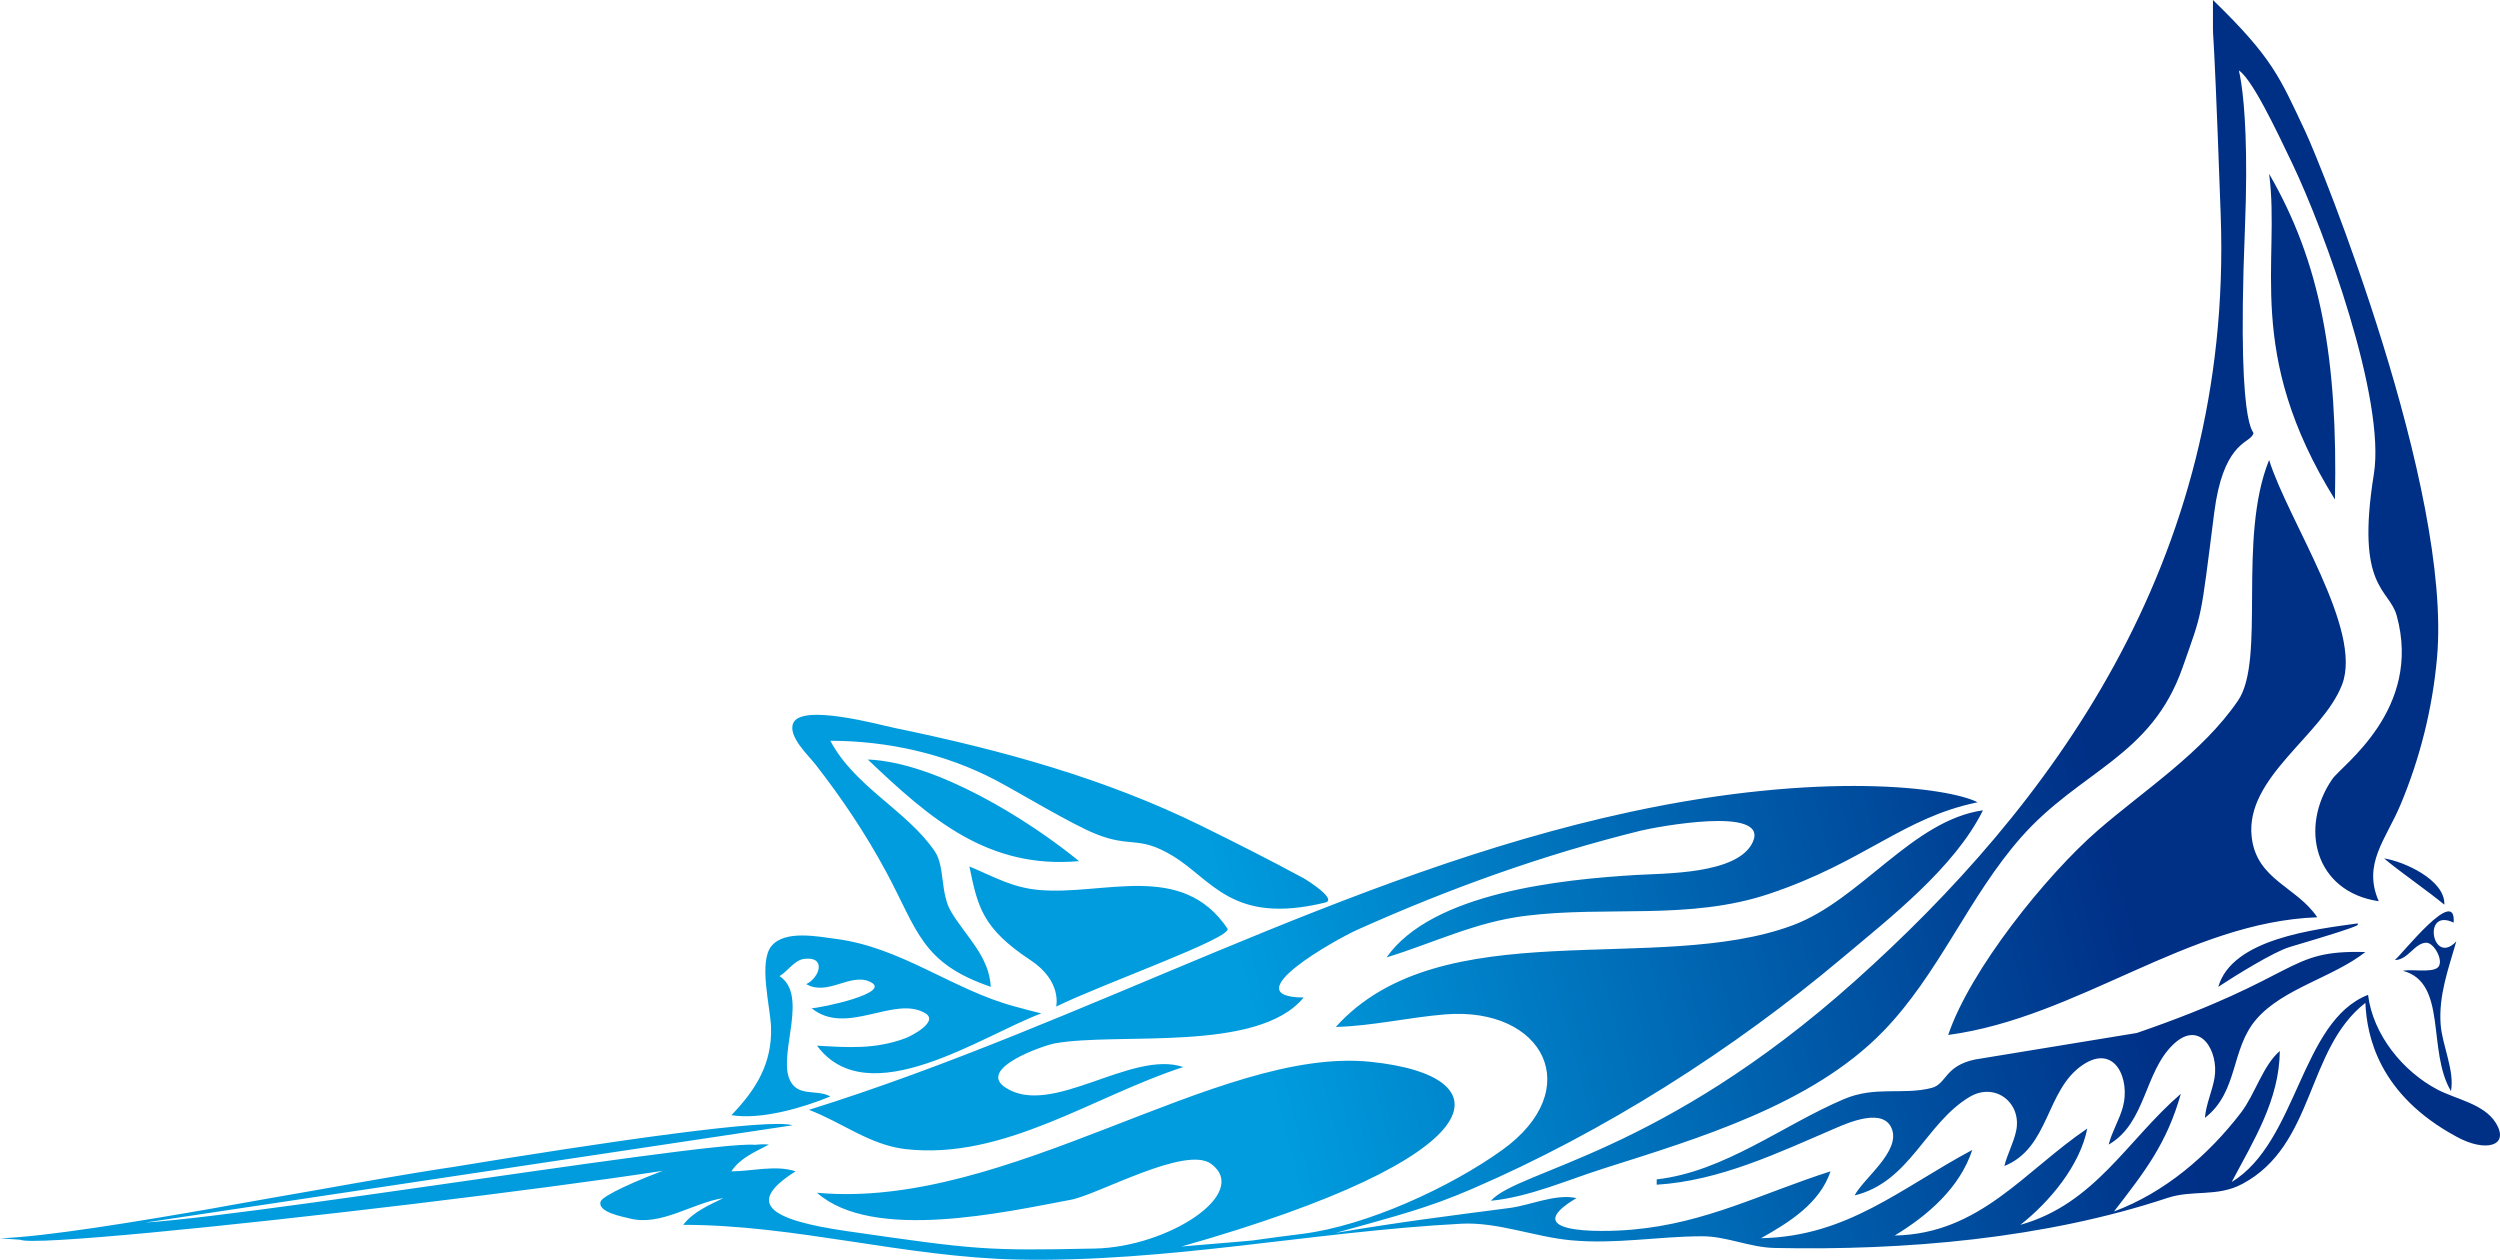
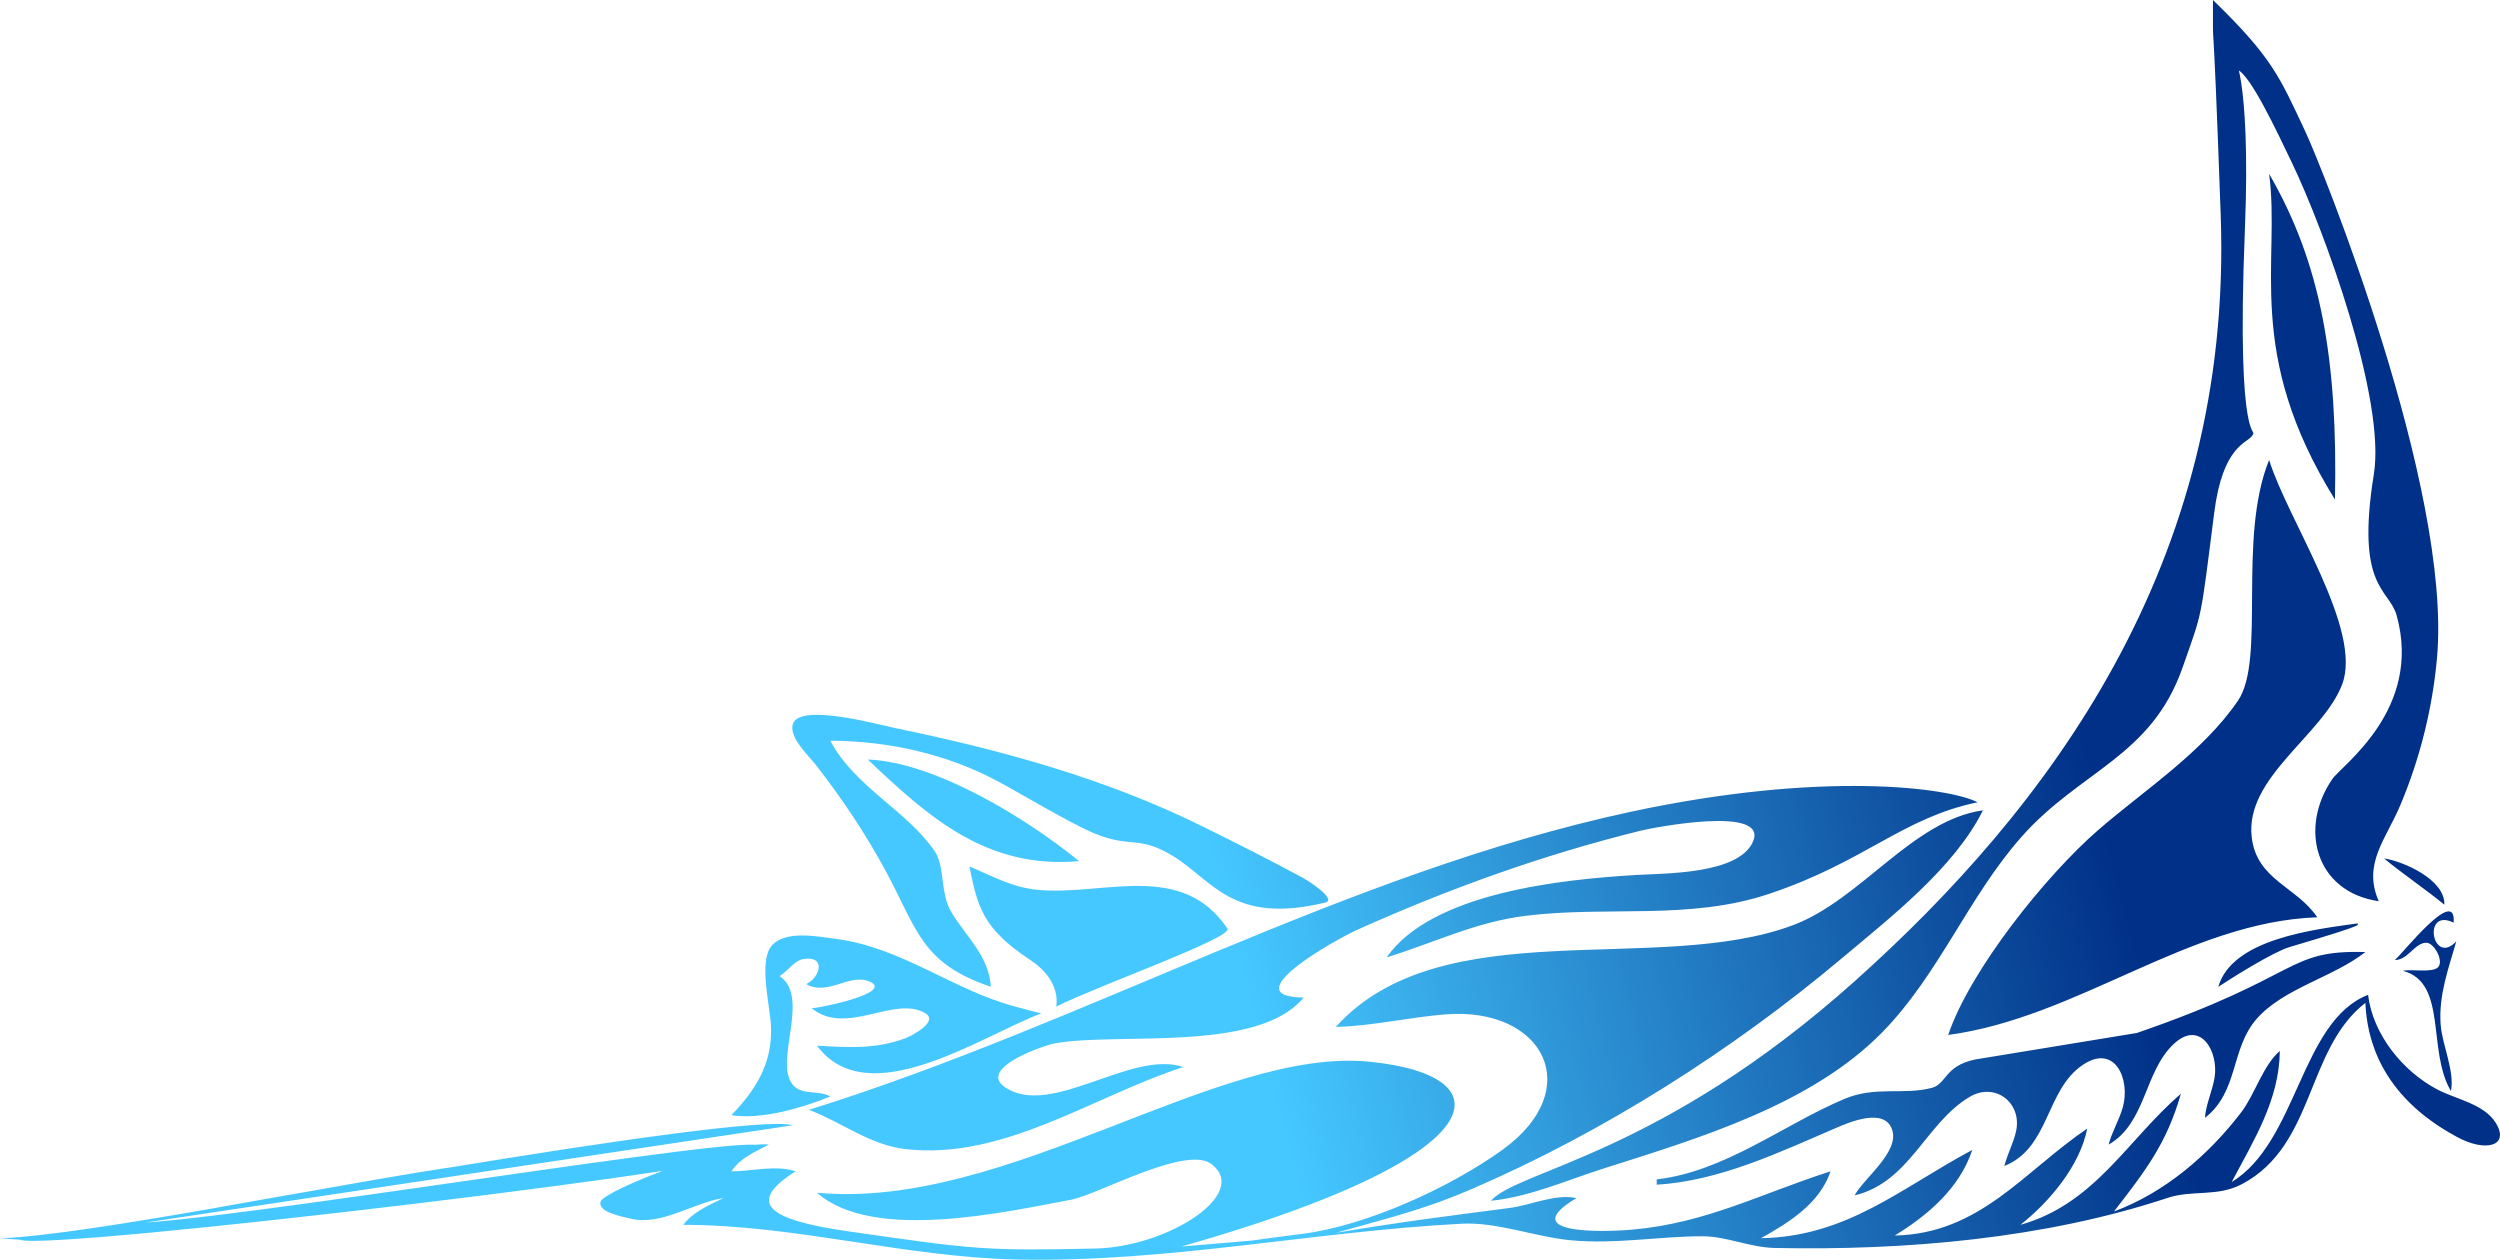
<svg xmlns="http://www.w3.org/2000/svg" viewBox="11.96 124.47 474.481 239.092">
  <defs>
    <linearGradient id="a" gradientUnits="userSpaceOnUse" x1="518.924" y1="133" x2="518.924" y2="604.06" gradientTransform="matrix(.1275 .49129 -.34193 .08874 392.722 19.085)">
-       <stop offset="0" style="stop-color:#002f86" />
-       <stop offset="1" style="stop-color:#009cde" />
+       <stop offset="0" style="stop-color: rgb(0, 48, 135);" />
+       <stop offset="1" style="stop-color: rgb(69, 200, 255);" />
    </linearGradient>
  </defs>
  <path style="stroke:none;fill:url(#a)" d="M431.961 124.47c.021 13.603-.211-6.405 1.473 40.839 2.364 66.342-32.953 112.691-69.345 145.282-36.958 33.1-63.979 35.919-69.169 41.775 7.247-.705 14.415-3.904 21.317-6.1 17.999-5.729 39.528-12.084 53.07-25.988 10.713-11 16.228-25.553 26.281-36.937 11.18-12.66 24.654-15.179 30.609-32.18 3.829-10.934 3.326-8.369 6.011-29.424 1.623-12.723 6.225-13.128 7.188-14.55 1.324-1.955-3.133 4.434-1.367-39.314 1.196-29.634-2.576-34.107-1.5-30.206 2.472.845 7.627 11.858 10.456 17.765 6.143 12.826 17.795 44.847 15.517 59.01-3.501 21.77 2.899 21.671 4.33 26.85 4.922 17.808-10.407 28.407-12.22 31.041-6.319 9.182-3.336 21.384 8.818 23.185-3.1-7.078 1.322-11.662 4.108-18.272a93.793 93.793 0 0 0 6.948-27.915c2.892-32.23-22.11-93.767-24.97-99.848-4.912-10.441-6.255-14.039-17.555-25.013m10.659 32.992c2.218 16.712-4.845 33.885 12.496 61.816.555-26.702-2.698-44.918-12.496-61.816m0 54.309c-6.068 14.992-.578 37.882-5.909 45.681-6.76 9.885-17.683 16.884-26.575 24.594-9.782 8.482-24.274 26.509-28.423 38.851 24.641-3.304 45.541-21.464 70.043-22.333-3.878-5.813-11.515-7.071-12.443-15.227-1.291-11.335 13.442-19.281 17.154-28.932 4.007-10.415-10.231-31.073-13.847-42.634M200.006 311.76c-.327-5.823-4.667-9.49-7.514-14.212-2.111-3.503-1.169-8.611-3.096-11.462-5.241-7.759-15.208-12.246-19.844-21.021 10.793 0 21.866 2.447 31.469 7.521 4.431 2.342 14.198 8.248 18.82 10.126 6.825 2.77 8.149.243 14.678 4.189 7.574 4.577 11.298 13.153 28.947 8.869 2.34-.567-3.137-4.102-4.238-4.698-6.303-3.41-12.699-6.636-19.126-9.803-18.534-9.135-38.229-14.484-58.369-18.643-2.979-.616-17.729-4.707-19.247-.86-.987 2.502 2.953 6.126 4.307 7.867 5.014 6.445 9.48 13.114 13.353 20.302 5.981 11.102 6.648 17.323 19.86 21.825m-23.348-43.142c11.819 11.241 22.782 20.831 40.096 19.287-9.639-7.873-27.104-18.773-40.096-19.287m-11.167 66.49c6.179 2.332 11.575 6.67 18.272 7.447 18.717 2.173 35.733-10.073 52.786-15.568-9.908-3.356-25.025 9.709-33.807 3.866-5.379-3.578 7.227-7.969 9.444-8.364 12.137-2.157 38.503 1.866 47.204-8.698-13.532-.083 6.234-11.087 10.151-12.845 17.416-7.819 35.282-14.248 53.802-18.816 2.466-.608 24.579-4.899 21.264 2.198-2.854 6.112-16.695 5.874-22.28 6.215-13.703.834-38.555 3.265-47.202 15.634 9.022-2.775 16.842-6.713 26.393-7.894 15.604-1.93 31.064.9 46.188-4.158 18.164-6.074 25.392-14.473 39.59-17.387-5.389-2.782-29.417-6.048-65.984 1.836-54.086 11.661-103.016 40.052-155.821 56.534m99.99-15.734c6.836-.157 13.926-1.835 20.81-2.383 18.601-1.481 26.851 14.199 10.769 25.747-9.957 7.15-25.814 14.39-37.943 15.91-15.455 1.939-2.237.627-22.921 2.401 60.115-17.058 61.924-32.36 35.883-35.055-29.018-3.003-68.887 28.218-105.065 24.849 10.618 9.405 35.851 3.634 48.218 1.326 5.088-.95 21.806-10.398 26.625-6.785 7.495 5.616-8.247 15.763-22.057 16.049-20.864.431-22.39.267-47.166-3.314-14.885-2.15-19.176-5.344-9.681-11.337-3.734-1.265-8.283-.001-12.181 0 1.714-2.592 4.44-3.646 7.106-5.075-6.589-.88-31.23 8.629-31.923 10.803-.657 2.058 4.304 2.893 5.529 3.214 5.874 1.543 11.985-2.987 17.765-3.866-2.7 1.329-5.77 2.628-7.614 5.076 21.291 0 42.091 6.154 63.446 6.588 28.58.581 55.985-5.307 84.255-6.801 6.807-.359 13.999 2.525 20.81 3.148 8.501.777 16.472-.747 24.871-.765 4.6-.011 9.049 2.119 13.704 2.218 24.741.526 51.254-1.751 74.611-9.494 4.811-1.594 9.434-.113 14.212-2.663 13.839-7.386 12.052-25.57 23.348-34.359.273 6.39 2.606 17.456 17.258 25.378 5.544 3.087 10.278 1.8 7.444-2.667-2.255-3.552-7.525-4.421-10.997-6.242-6.616-3.47-12.274-10.453-13.197-17.992-12.791 4.983-13.365 27.912-25.886 35.53 4.181-7.905 9.05-15.603 9.136-24.871-3.2 2.731-4.721 8.245-7.349 11.674-6.216 8.109-14.457 15.186-24.119 18.78 5.884-7.614 10.009-12.885 12.688-22.333-10.177 8.771-16.307 20.898-30.453 24.871 5.498-4.321 11.3-11.217 12.689-18.273-11.95 8.078-20.384 19.993-36.545 20.303 6.289-3.824 12.333-9.014 14.72-16.242-13.58 7.252-23.713 16.437-40.098 16.75 5.323-2.993 11.142-6.579 13.197-12.69-13.083 4.173-23.523 9.81-37.56 11.056-6.425.571-21.989.759-10.659-5.98-4.034-.861-8.657 1.35-12.688 1.876-11.021 1.436-20.752 2.651-32.992 4.723 11.813-3.29 17.481-4.723 25.886-8.351 24.989-10.786 49.413-26.31 70.205-43.8 9.173-7.715 21.318-17.135 26.739-28.045-13.39 1.901-23.172 16.967-36.037 21.794-25.753 9.665-66.753-2.882-86.793 19.319m198.964-31.977c3.057 2.574 8.28 6.156 11.435 8.775.192-4.745-7.834-8.262-11.435-8.775m-268.5 1.523c1.572 7.629 2.426 11.718 11.579 17.765 6.118 4.042 4.867 8.844 4.894 8.831 8.211-4.106 33.662-13.093 32.502-14.815-8.672-12.878-23.468-6.229-35.779-7.323-5.129-.457-8.561-2.532-13.196-4.458m270.53 17.765c2.558-.031 3.749-3.267 5.982-3.294 1.505-.018 3.479 3.645 2.135 4.737-1.212.985-4.947.237-6.594.587 8.549 2.262 4.548 15.113 9.136 22.84.732-3.892-1.674-8.679-1.961-12.689-.393-5.517 1.488-10.551 2.977-15.734-4.539 4.854-6.568-6.494-.508-3.553.532-7.207-9.811 6.036-11.167 7.106m-33.499 5.075c3.034-1.992 10.48-6.647 13.566-7.56 16.738-4.952 12.033-4.03 13.01-4.492-8.228 1.147-23.941 2.894-26.576 12.052m-282.204 24.364c5.664.913 13.554-1.405 18.78-3.553-2.589-1.491-6.49.318-7.868-3.567-1.788-5.043 3.663-15.713-1.776-19.274 1.521-.888 2.821-3.007 4.6-3.258 4.298-.608 3.123 3.465.475 4.781 4.06 2.316 8.235-2.131 12.002-.491 4.803 2.091-9.436 5.053-10.986 5.059 6.597 5.383 15.651-2.496 21.535.928 2.751 1.6-2.645 4.368-3.771 4.783-5.705 2.107-10.822 1.75-16.749 1.395 9.73 13.094 31.396-1.982 42.573-6.119-4.481-1.15-.201-.024-5.013-1.312-11.761-3.147-21.523-11.238-34.007-12.84-3.367-.433-9.588-1.714-12.16 1.328-2.537 3-.234 11.666-.111 15.39.231 6.951-2.858 11.911-7.524 16.75m236.02-10.567c-5.82 1.238-5.367 4.662-8.235 5.396-5.466 1.398-10.648-.424-16.63 2.118-11.586 4.922-22.708 13.789-35.539 15.234v1.015c11.982-.735 23.164-6.105 34.007-10.763 2.592-1.114 9.117-3.9 10.639.209 1.585 4.281-5.328 9.28-7.086 12.585 10.504-2.538 13.471-13.726 21.829-18.696 4.878-2.9 9.994 1.174 8.818 6.514-.5 2.273-1.661 4.337-2.223 6.598 8.59-3.436 7.808-14.307 14.768-19.11 6.224-4.296 9.182 2.687 7.718 7.944-.684 2.458-2.06 4.625-2.691 7.106 7.136-4.116 6.714-13.794 12.322-19.07 5.086-4.787 8.607 1.415 7.773 6.381-.439 2.614-1.608 4.941-1.824 7.613 6.442-5.017 4.828-13.068 9.799-18.766 5.08-5.823 14.486-7.882 20.655-12.703-15.196-.431-11.751 4.474-43.379 15.361m-255.127 17.518c-8.828-2.765-121.944 17.733-131.071 19.695m-15.506 2.026c4.42 2.348 148.389-14.88 137.668-16.665 19.597-6.474-89.308 11.818-114.016 13.408 21.133-3.246 60.485-10.843 60.485-10.843-22.141 3.12-70.845 13.222-87.986 13.829" />
</svg>
